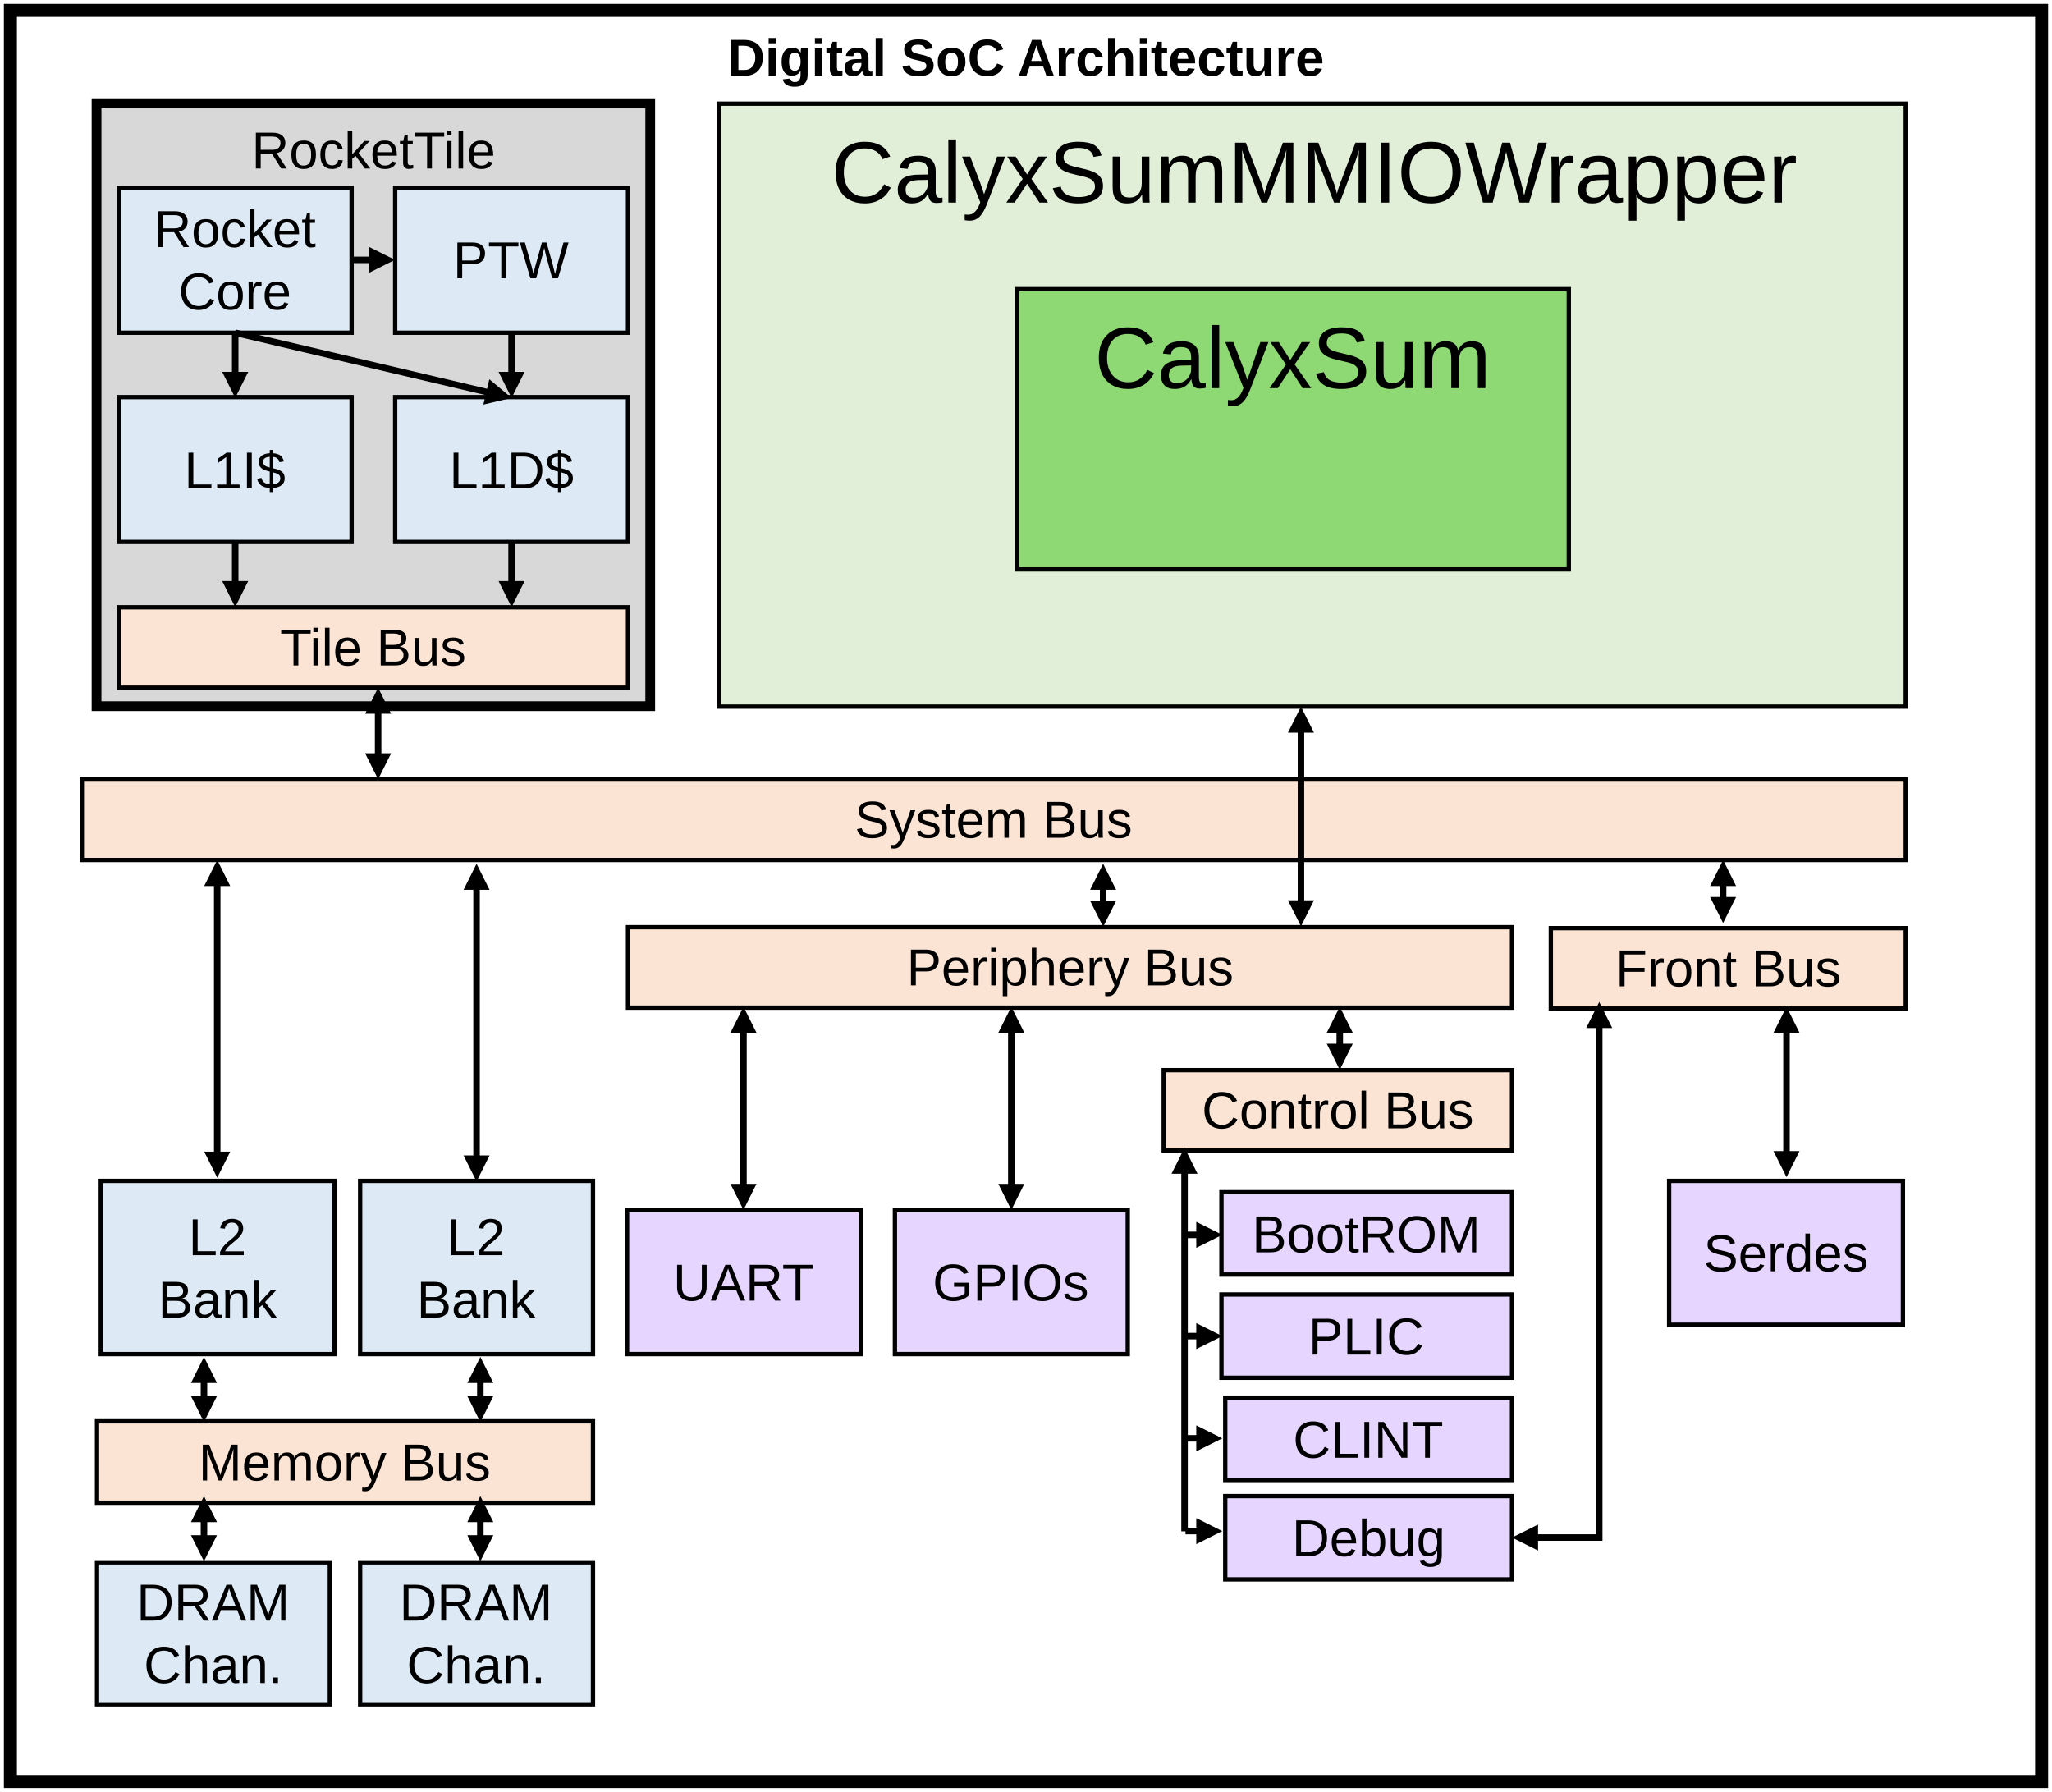
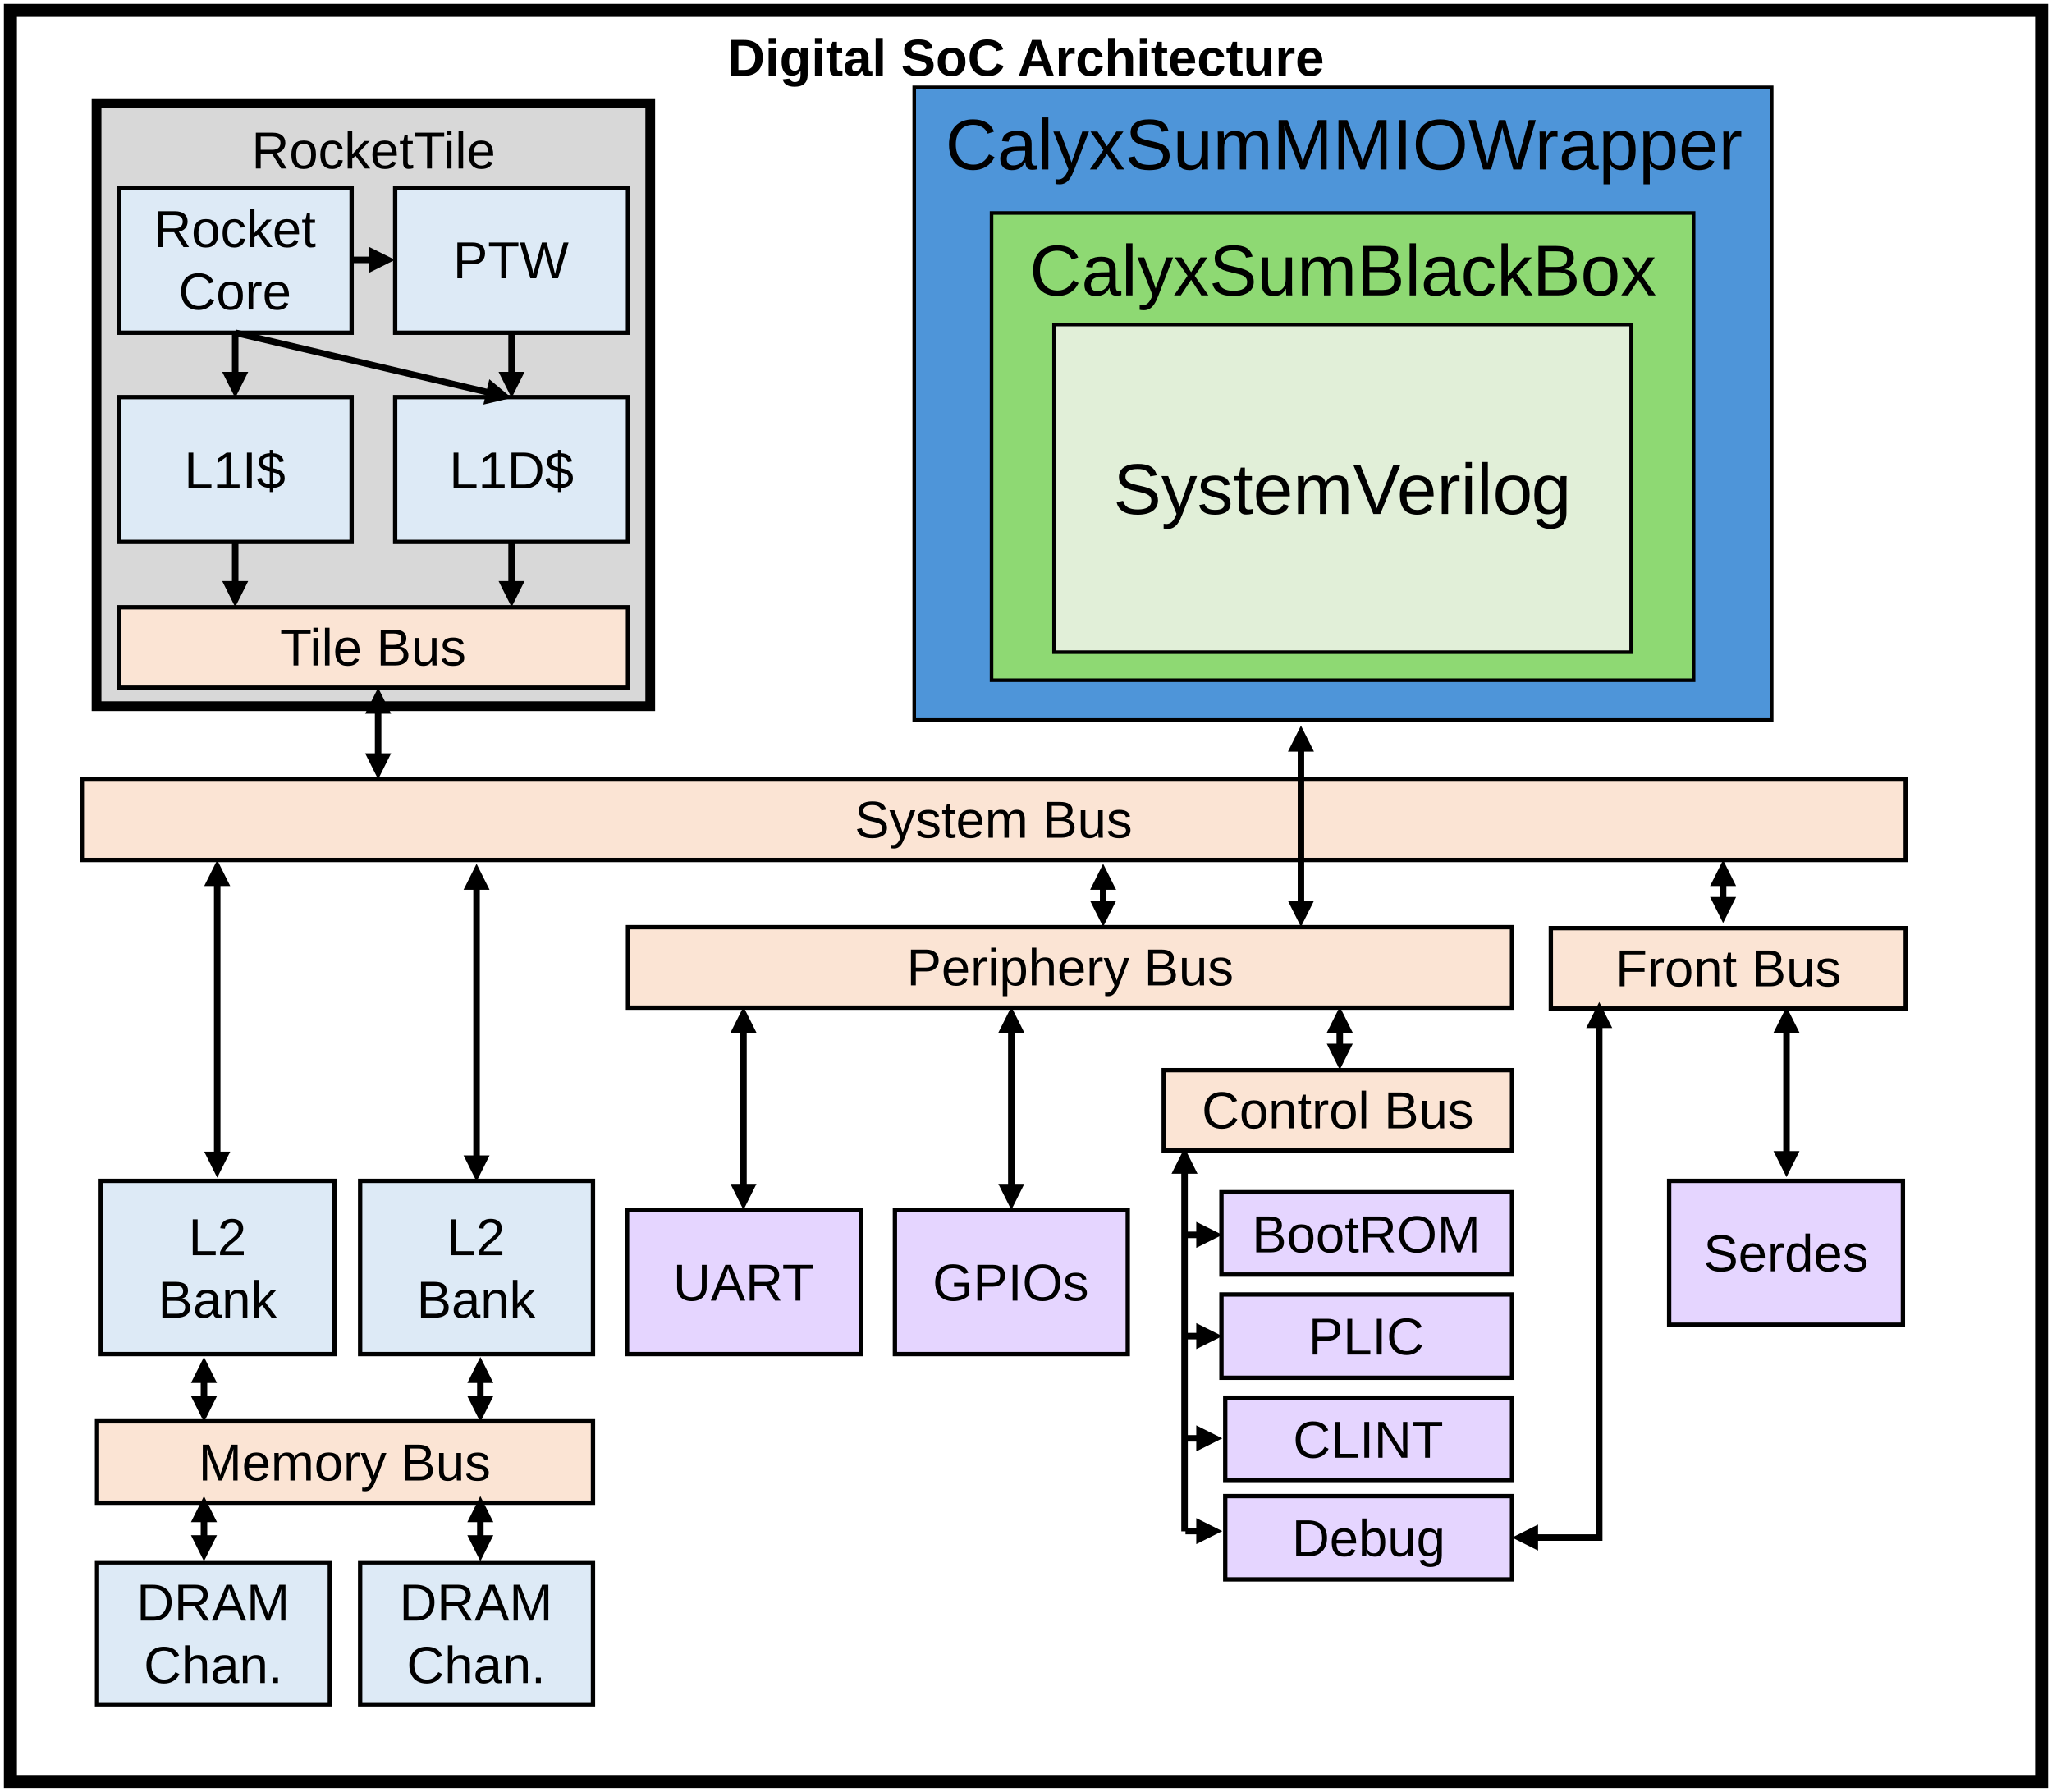
<svg xmlns="http://www.w3.org/2000/svg" width="2168" height="1893" xml:space="preserve" overflow="hidden">
  <g transform="translate(-412 -467)">
    <g>
      <rect x="423" y="478" width="2146" height="1871" stroke="#000000" stroke-width="13.75" stroke-linecap="butt" stroke-linejoin="miter" stroke-miterlimit="8" stroke-opacity="1" fill="none" />
      <text fill="#000000" fill-opacity="1" font-family="Arial,Arial_MSFontService,sans-serif" font-style="normal" font-variant="normal" font-weight="700" font-stretch="normal" font-size="55" text-anchor="start" direction="ltr" writing-mode="lr-tb" unicode-bidi="normal" text-decoration="none" transform="matrix(1 0 0 1 1180.54 547)">Digital SoC Architecture</text>
      <rect x="514" y="576" width="585" height="637" stroke="#000000" stroke-width="10.312" stroke-linecap="butt" stroke-linejoin="miter" stroke-miterlimit="8" stroke-opacity="1" fill="#D8D8D8" fill-opacity="1" />
      <text fill="#000000" fill-opacity="1" font-family="Arial,Arial_MSFontService,sans-serif" font-style="normal" font-variant="normal" font-weight="400" font-stretch="normal" font-size="55" text-anchor="start" direction="ltr" writing-mode="lr-tb" unicode-bidi="normal" text-decoration="none" transform="matrix(1 0 0 1 677.811 645)">RocketTile</text>
      <rect x="537.5" y="665.5" width="246" height="153" stroke="#000000" stroke-width="4.583" stroke-linecap="butt" stroke-linejoin="miter" stroke-miterlimit="8" stroke-opacity="1" fill="#DDEAF6" fill-opacity="1" />
      <text fill="#000000" fill-opacity="1" font-family="Arial,Arial_MSFontService,sans-serif" font-style="normal" font-variant="normal" font-weight="400" font-stretch="normal" font-size="55" text-anchor="start" direction="ltr" writing-mode="lr-tb" unicode-bidi="normal" text-decoration="none" transform="matrix(1 0 0 1 574.54 728)">Rocket</text>
      <text fill="#000000" fill-opacity="1" font-family="Arial,Arial_MSFontService,sans-serif" font-style="normal" font-variant="normal" font-weight="400" font-stretch="normal" font-size="55" text-anchor="start" direction="ltr" writing-mode="lr-tb" unicode-bidi="normal" text-decoration="none" transform="matrix(1 0 0 1 600.596 794)">Core</text>
      <rect x="829.5" y="665.5" width="246" height="153" stroke="#000000" stroke-width="4.583" stroke-linecap="butt" stroke-linejoin="miter" stroke-miterlimit="8" stroke-opacity="1" fill="#DDEAF6" fill-opacity="1" />
      <text fill="#000000" fill-opacity="1" font-family="Arial,Arial_MSFontService,sans-serif" font-style="normal" font-variant="normal" font-weight="400" font-stretch="normal" font-size="55" text-anchor="start" direction="ltr" writing-mode="lr-tb" unicode-bidi="normal" text-decoration="none" transform="matrix(1 0 0 1 890.697 761)">PTW</text>
      <rect x="537.5" y="886.5" width="246" height="153" stroke="#000000" stroke-width="4.583" stroke-linecap="butt" stroke-linejoin="miter" stroke-miterlimit="8" stroke-opacity="1" fill="#DDEAF6" fill-opacity="1" />
      <text fill="#000000" fill-opacity="1" font-family="Arial,Arial_MSFontService,sans-serif" font-style="normal" font-variant="normal" font-weight="400" font-stretch="normal" font-size="55" text-anchor="start" direction="ltr" writing-mode="lr-tb" unicode-bidi="normal" text-decoration="none" transform="matrix(1 0 0 1 606.623 983)">L1I$</text>
      <rect x="829.5" y="886.5" width="246" height="153" stroke="#000000" stroke-width="4.583" stroke-linecap="butt" stroke-linejoin="miter" stroke-miterlimit="8" stroke-opacity="1" fill="#DDEAF6" fill-opacity="1" />
      <text fill="#000000" fill-opacity="1" font-family="Arial,Arial_MSFontService,sans-serif" font-style="normal" font-variant="normal" font-weight="400" font-stretch="normal" font-size="55" text-anchor="start" direction="ltr" writing-mode="lr-tb" unicode-bidi="normal" text-decoration="none" transform="matrix(1 0 0 1 886.687 983)">L1D$</text>
      <path d="M783.5 738.062 806.38 738.063 806.38 744.938 783.5 744.937ZM801.797 727.75 829.297 741.5 801.797 755.25Z" fill="#000000" fill-rule="nonzero" fill-opacity="1" />
      <path d="M663.937 818.5 663.938 864.442 657.063 864.442 657.062 818.5ZM674.25 859.858 660.5 887.358 646.75 859.858Z" fill="#000000" fill-rule="nonzero" fill-opacity="1" />
      <path d="M955.938 818.5 955.938 864.442 949.063 864.442 949.063 818.5ZM966.25 859.858 952.5 887.358 938.75 859.858Z" fill="#000000" fill-rule="nonzero" fill-opacity="1" />
      <path d="M661.289 815.154 931.09 878.754 929.512 885.446 659.711 821.846ZM928.995 867.665 952.606 887.358 922.685 894.432Z" fill="#000000" fill-rule="nonzero" fill-opacity="1" />
      <rect x="537.5" y="1108.5" width="538" height="85" stroke="#000000" stroke-width="4.583" stroke-linecap="butt" stroke-linejoin="miter" stroke-miterlimit="8" stroke-opacity="1" fill="#FBE4D4" fill-opacity="1" />
      <text fill="#000000" fill-opacity="1" font-family="Arial,Arial_MSFontService,sans-serif" font-style="normal" font-variant="normal" font-weight="400" font-stretch="normal" font-size="55" text-anchor="start" direction="ltr" writing-mode="lr-tb" unicode-bidi="normal" text-decoration="none" transform="matrix(1 0 0 1 707.857 1170)">Tile Bus</text>
      <path d="M663.937 1039.5 663.938 1085.42 657.063 1085.42 657.062 1039.5ZM674.25 1080.84 660.5 1108.34 646.75 1080.84Z" fill="#000000" fill-rule="nonzero" fill-opacity="1" />
      <path d="M955.938 1039.5 955.938 1085.42 949.063 1085.42 949.063 1039.5ZM966.25 1080.84 952.5 1108.34 938.75 1080.84Z" fill="#000000" fill-rule="nonzero" fill-opacity="1" />
      <rect x="498.5" y="1290.5" width="1927" height="85" stroke="#000000" stroke-width="4.583" stroke-linecap="butt" stroke-linejoin="miter" stroke-miterlimit="8" stroke-opacity="1" fill="#FBE4D4" fill-opacity="1" />
      <text fill="#000000" fill-opacity="1" font-family="Arial,Arial_MSFontService,sans-serif" font-style="normal" font-variant="normal" font-weight="400" font-stretch="normal" font-size="55" text-anchor="start" direction="ltr" writing-mode="lr-tb" unicode-bidi="normal" text-decoration="none" transform="matrix(1 0 0 1 1314.95 1352)">System Bus</text>
      <rect x="1075.5" y="1446.5" width="934" height="85" stroke="#000000" stroke-width="4.583" stroke-linecap="butt" stroke-linejoin="miter" stroke-miterlimit="8" stroke-opacity="1" fill="#FBE4D4" fill-opacity="1" />
      <text fill="#000000" fill-opacity="1" font-family="Arial,Arial_MSFontService,sans-serif" font-style="normal" font-variant="normal" font-weight="400" font-stretch="normal" font-size="55" text-anchor="start" direction="ltr" writing-mode="lr-tb" unicode-bidi="normal" text-decoration="none" transform="matrix(1 0 0 1 1369.93 1508)">Periphery Bus</text>
      <rect x="1641.5" y="1597.5" width="368" height="85" stroke="#000000" stroke-width="4.583" stroke-linecap="butt" stroke-linejoin="miter" stroke-miterlimit="8" stroke-opacity="1" fill="#FBE4D4" fill-opacity="1" />
      <text fill="#000000" fill-opacity="1" font-family="Arial,Arial_MSFontService,sans-serif" font-style="normal" font-variant="normal" font-weight="400" font-stretch="normal" font-size="55" text-anchor="start" direction="ltr" writing-mode="lr-tb" unicode-bidi="normal" text-decoration="none" transform="matrix(1 0 0 1 1681.71 1659)">Control Bus</text>
      <rect x="2050.5" y="1447.5" width="375" height="85" stroke="#000000" stroke-width="4.583" stroke-linecap="butt" stroke-linejoin="miter" stroke-miterlimit="8" stroke-opacity="1" fill="#FBE4D4" fill-opacity="1" />
      <text fill="#000000" fill-opacity="1" font-family="Arial,Arial_MSFontService,sans-serif" font-style="normal" font-variant="normal" font-weight="400" font-stretch="normal" font-size="55" text-anchor="start" direction="ltr" writing-mode="lr-tb" unicode-bidi="normal" text-decoration="none" transform="matrix(1 0 0 1 2118.78 1509)">Front Bus</text>
      <rect x="1074.5" y="1745.5" width="247" height="152" stroke="#000000" stroke-width="4.583" stroke-linecap="butt" stroke-linejoin="miter" stroke-miterlimit="8" stroke-opacity="1" fill="#E5D5FF" fill-opacity="1" />
      <text fill="#000000" fill-opacity="1" font-family="Arial,Arial_MSFontService,sans-serif" font-style="normal" font-variant="normal" font-weight="400" font-stretch="normal" font-size="55" text-anchor="start" direction="ltr" writing-mode="lr-tb" unicode-bidi="normal" text-decoration="none" transform="matrix(1 0 0 1 1123.14 1841)">UART</text>
      <rect x="1357.5" y="1745.5" width="246" height="152" stroke="#000000" stroke-width="4.583" stroke-linecap="butt" stroke-linejoin="miter" stroke-miterlimit="8" stroke-opacity="1" fill="#E5D5FF" fill-opacity="1" />
      <text fill="#000000" fill-opacity="1" font-family="Arial,Arial_MSFontService,sans-serif" font-style="normal" font-variant="normal" font-weight="400" font-stretch="normal" font-size="55" text-anchor="start" direction="ltr" writing-mode="lr-tb" unicode-bidi="normal" text-decoration="none" transform="matrix(1 0 0 1 1397.31 1841)">GPIOs</text>
      <path d="M1200.94 1553.42 1200.94 1722.28 1194.06 1722.28 1194.06 1553.42ZM1183.75 1558 1197.5 1530.5 1211.25 1558ZM1211.25 1717.69 1197.5 1745.19 1183.75 1717.69Z" fill="#000000" fill-rule="nonzero" fill-opacity="1" />
      <path d="M1483.94 1553.42 1483.94 1722.28 1477.06 1722.28 1477.06 1553.42ZM1466.75 1558 1480.5 1530.5 1494.25 1558ZM1494.25 1717.69 1480.5 1745.19 1466.75 1717.69Z" fill="#000000" fill-rule="nonzero" fill-opacity="1" />
      <rect x="518.5" y="1714.5" width="247" height="183" stroke="#000000" stroke-width="4.583" stroke-linecap="butt" stroke-linejoin="miter" stroke-miterlimit="8" stroke-opacity="1" fill="#DDEAF6" fill-opacity="1" />
      <text fill="#000000" fill-opacity="1" font-family="Arial,Arial_MSFontService,sans-serif" font-style="normal" font-variant="normal" font-weight="400" font-stretch="normal" font-size="55" text-anchor="start" direction="ltr" writing-mode="lr-tb" unicode-bidi="normal" text-decoration="none" transform="matrix(1 0 0 1 611.131 1793)">L2 </text>
      <text fill="#000000" fill-opacity="1" font-family="Arial,Arial_MSFontService,sans-serif" font-style="normal" font-variant="normal" font-weight="400" font-stretch="normal" font-size="55" text-anchor="start" direction="ltr" writing-mode="lr-tb" unicode-bidi="normal" text-decoration="none" transform="matrix(1 0 0 1 579.048 1859)">Bank</text>
      <rect x="792.5" y="1714.5" width="246" height="183" stroke="#000000" stroke-width="4.583" stroke-linecap="butt" stroke-linejoin="miter" stroke-miterlimit="8" stroke-opacity="1" fill="#DDEAF6" fill-opacity="1" />
      <text fill="#000000" fill-opacity="1" font-family="Arial,Arial_MSFontService,sans-serif" font-style="normal" font-variant="normal" font-weight="400" font-stretch="normal" font-size="55" text-anchor="start" direction="ltr" writing-mode="lr-tb" unicode-bidi="normal" text-decoration="none" transform="matrix(1 0 0 1 884.362 1793)">L2 </text>
      <text fill="#000000" fill-opacity="1" font-family="Arial,Arial_MSFontService,sans-serif" font-style="normal" font-variant="normal" font-weight="400" font-stretch="normal" font-size="55" text-anchor="start" direction="ltr" writing-mode="lr-tb" unicode-bidi="normal" text-decoration="none" transform="matrix(1 0 0 1 852.279 1859)">Bank</text>
      <path d="M644.937 1398.42 644.938 1688.23 638.063 1688.23 638.062 1398.42ZM627.75 1403 641.5 1375.5 655.25 1403ZM655.25 1683.64 641.5 1711.14 627.75 1683.64Z" fill="#000000" fill-rule="nonzero" fill-opacity="1" />
      <path d="M918.937 1402.42 918.938 1692.23 912.063 1692.23 912.062 1402.42ZM901.75 1407 915.5 1379.5 929.25 1407ZM929.25 1687.64 915.5 1715.14 901.75 1687.64Z" fill="#000000" fill-rule="nonzero" fill-opacity="1" />
      <path d="M814.938 1216.42 814.938 1267.34 808.063 1267.34 808.063 1216.42ZM797.75 1221 811.5 1193.5 825.25 1221ZM825.25 1262.75 811.5 1290.25 797.75 1262.75Z" fill="#000000" fill-rule="nonzero" fill-opacity="1" />
-       <rect x="1171.5" y="576.5" width="1254" height="637" stroke="#000000" stroke-width="4.583" stroke-linecap="butt" stroke-linejoin="miter" stroke-miterlimit="8" stroke-opacity="1" fill="#E1EFD8" fill-opacity="1" />
-       <text fill="#000000" fill-opacity="1" font-family="Arial,Arial_MSFontService,sans-serif" font-style="normal" font-variant="normal" font-weight="400" font-stretch="normal" font-size="92" text-anchor="start" direction="ltr" writing-mode="lr-tb" unicode-bidi="normal" text-decoration="none" transform="matrix(1 0 0 1 1290.16 681)">CalyxSumMMIOWrapper</text>
-       <path d="M1789.94 1236.42 1789.94 1422.69 1783.06 1422.69 1783.06 1236.42ZM1772.75 1241 1786.5 1213.5 1800.25 1241ZM1800.25 1418.1 1786.5 1445.6 1772.75 1418.1Z" fill="#000000" fill-rule="nonzero" fill-opacity="1" />
+       <path d="M1789.94 1256.42 1789.94 1423.25 1783.06 1423.25 1783.06 1256.42ZM1772.75 1261 1786.5 1233.5 1800.25 1261ZM1800.25 1418.66 1786.5 1446.16 1772.75 1418.66Z" fill="#000000" fill-rule="nonzero" fill-opacity="1" />
      <path d="M1580.94 1402.42 1580.94 1423.21 1574.06 1423.21 1574.06 1402.42ZM1563.75 1407 1577.5 1379.5 1591.25 1407ZM1591.25 1418.62 1577.5 1446.12 1563.75 1418.62Z" fill="#000000" fill-rule="nonzero" fill-opacity="1" />
      <path d="M2235.94 1398.42 2235.94 1419.21 2229.06 1419.21 2229.06 1398.42ZM2218.75 1403 2232.5 1375.5 2246.25 1403ZM2246.25 1414.62 2232.5 1442.12 2218.75 1414.62Z" fill="#000000" fill-rule="nonzero" fill-opacity="1" />
      <path d="M1830.94 1553.42 1830.94 1574.21 1824.06 1574.21 1824.06 1553.42ZM1813.75 1558 1827.5 1530.5 1841.25 1558ZM1841.25 1569.62 1827.5 1597.12 1813.75 1569.62Z" fill="#000000" fill-rule="nonzero" fill-opacity="1" />
      <rect x="1702.5" y="1726.5" width="307" height="87" stroke="#000000" stroke-width="4.583" stroke-linecap="butt" stroke-linejoin="miter" stroke-miterlimit="8" stroke-opacity="1" fill="#E5D5FF" fill-opacity="1" />
      <text fill="#000000" fill-opacity="1" font-family="Arial,Arial_MSFontService,sans-serif" font-style="normal" font-variant="normal" font-weight="400" font-stretch="normal" font-size="55" text-anchor="start" direction="ltr" writing-mode="lr-tb" unicode-bidi="normal" text-decoration="none" transform="matrix(1 0 0 1 1734.76 1790)">BootROM</text>
      <rect x="1702.5" y="1834.5" width="307" height="88" stroke="#000000" stroke-width="4.583" stroke-linecap="butt" stroke-linejoin="miter" stroke-miterlimit="8" stroke-opacity="1" fill="#E5D5FF" fill-opacity="1" />
      <text fill="#000000" fill-opacity="1" font-family="Arial,Arial_MSFontService,sans-serif" font-style="normal" font-variant="normal" font-weight="400" font-stretch="normal" font-size="55" text-anchor="start" direction="ltr" writing-mode="lr-tb" unicode-bidi="normal" text-decoration="none" transform="matrix(1 0 0 1 1794.34 1898)">PLIC</text>
      <rect x="1706.5" y="1943.5" width="303" height="87" stroke="#000000" stroke-width="4.583" stroke-linecap="butt" stroke-linejoin="miter" stroke-miterlimit="8" stroke-opacity="1" fill="#E5D5FF" fill-opacity="1" />
      <text fill="#000000" fill-opacity="1" font-family="Arial,Arial_MSFontService,sans-serif" font-style="normal" font-variant="normal" font-weight="400" font-stretch="normal" font-size="55" text-anchor="start" direction="ltr" writing-mode="lr-tb" unicode-bidi="normal" text-decoration="none" transform="matrix(1 0 0 1 1778.09 2007)">CLINT</text>
      <rect x="1706.5" y="2047.5" width="303" height="88" stroke="#000000" stroke-width="4.583" stroke-linecap="butt" stroke-linejoin="miter" stroke-miterlimit="8" stroke-opacity="1" fill="#E5D5FF" fill-opacity="1" />
      <text fill="#000000" fill-opacity="1" font-family="Arial,Arial_MSFontService,sans-serif" font-style="normal" font-variant="normal" font-weight="400" font-stretch="normal" font-size="55" text-anchor="start" direction="ltr" writing-mode="lr-tb" unicode-bidi="normal" text-decoration="none" transform="matrix(1 0 0 1 1776.95 2111)">Debug</text>
      <path d="M1664.5 1768.06 1680.47 1768.06 1680.47 1774.94 1664.5 1774.94ZM1675.89 1757.75 1703.39 1771.5 1675.89 1785.25Z" fill="#000000" fill-rule="nonzero" fill-opacity="1" />
      <path d="M1666.94 1702.42 1666.94 2084.75 1660.06 2084.75 1660.06 1702.42ZM1649.75 1707 1663.5 1679.5 1677.25 1707Z" fill="#000000" fill-rule="nonzero" fill-opacity="1" />
      <path d="M1664.5 1875.06 1680.47 1875.06 1680.47 1881.94 1664.5 1881.94ZM1675.89 1864.75 1703.39 1878.5 1675.89 1892.25Z" fill="#000000" fill-rule="nonzero" fill-opacity="1" />
      <path d="M1664.5 1983.06 1680.47 1983.06 1680.47 1989.94 1664.5 1989.94ZM1675.89 1972.75 1703.39 1986.5 1675.89 2000.25Z" fill="#000000" fill-rule="nonzero" fill-opacity="1" />
      <path d="M1664.5 2081.06 1680.47 2081.06 1680.47 2087.94 1664.5 2087.94ZM1675.89 2070.75 1703.39 2084.5 1675.89 2098.25Z" fill="#000000" fill-rule="nonzero" fill-opacity="1" />
      <rect x="2175.5" y="1714.5" width="247" height="152" stroke="#000000" stroke-width="4.583" stroke-linecap="butt" stroke-linejoin="miter" stroke-miterlimit="8" stroke-opacity="1" fill="#E5D5FF" fill-opacity="1" />
      <text fill="#000000" fill-opacity="1" font-family="Arial,Arial_MSFontService,sans-serif" font-style="normal" font-variant="normal" font-weight="400" font-stretch="normal" font-size="55" text-anchor="start" direction="ltr" writing-mode="lr-tb" unicode-bidi="normal" text-decoration="none" transform="matrix(1 0 0 1 2211.82 1810)">Serdes</text>
      <path d="M22.917-3.438 95.573-3.438 95.573 542.89 88.698 542.89 88.698 0 92.136 3.438 22.917 3.438ZM27.5 13.75 0 0 27.5-13.75ZM105.886 538.307 92.136 565.807 78.386 538.307Z" fill="#000000" fill-rule="nonzero" fill-opacity="1" transform="matrix(1 -1.22465e-16 -1.22465e-16 -1 2009.5 2091.31)" />
      <path d="M2302.94 1553.42 2302.94 1687.63 2296.06 1687.63 2296.06 1553.42ZM2285.75 1558 2299.5 1530.5 2313.25 1558ZM2313.25 1683.05 2299.5 1710.55 2285.75 1683.05Z" fill="#000000" fill-rule="nonzero" fill-opacity="1" />
      <rect x="514.5" y="1968.5" width="524" height="86" stroke="#000000" stroke-width="4.583" stroke-linecap="butt" stroke-linejoin="miter" stroke-miterlimit="8" stroke-opacity="1" fill="#FBE4D4" fill-opacity="1" />
      <text fill="#000000" fill-opacity="1" font-family="Arial,Arial_MSFontService,sans-serif" font-style="normal" font-variant="normal" font-weight="400" font-stretch="normal" font-size="55" text-anchor="start" direction="ltr" writing-mode="lr-tb" unicode-bidi="normal" text-decoration="none" transform="matrix(1 0 0 1 621.744 2031)">Memory Bus</text>
      <path d="M630.937 1923.42 630.938 1946.42 624.063 1946.42 624.062 1923.42ZM613.75 1928 627.5 1900.5 641.25 1928ZM641.25 1941.84 627.5 1969.34 613.75 1941.84Z" fill="#000000" fill-rule="nonzero" fill-opacity="1" />
      <path d="M922.938 1923.42 922.938 1946.42 916.063 1946.42 916.063 1923.42ZM905.75 1928 919.5 1900.5 933.25 1928ZM933.25 1941.84 919.5 1969.34 905.75 1941.84Z" fill="#000000" fill-rule="nonzero" fill-opacity="1" />
      <rect x="792.5" y="2117.5" width="246" height="150" stroke="#000000" stroke-width="4.583" stroke-linecap="butt" stroke-linejoin="miter" stroke-miterlimit="8" stroke-opacity="1" fill="#DDEAF6" fill-opacity="1" />
      <text fill="#000000" fill-opacity="1" font-family="Arial,Arial_MSFontService,sans-serif" font-style="normal" font-variant="normal" font-weight="400" font-stretch="normal" font-size="55" text-anchor="start" direction="ltr" writing-mode="lr-tb" unicode-bidi="normal" text-decoration="none" transform="matrix(1 0 0 1 833.946 2179)">DRAM </text>
      <text fill="#000000" fill-opacity="1" font-family="Arial,Arial_MSFontService,sans-serif" font-style="normal" font-variant="normal" font-weight="400" font-stretch="normal" font-size="55" text-anchor="start" direction="ltr" writing-mode="lr-tb" unicode-bidi="normal" text-decoration="none" transform="matrix(1 0 0 1 841.669 2245)">Chan.</text>
      <rect x="514.5" y="2117.5" width="246" height="150" stroke="#000000" stroke-width="4.583" stroke-linecap="butt" stroke-linejoin="miter" stroke-miterlimit="8" stroke-opacity="1" fill="#DDEAF6" fill-opacity="1" />
      <text fill="#000000" fill-opacity="1" font-family="Arial,Arial_MSFontService,sans-serif" font-style="normal" font-variant="normal" font-weight="400" font-stretch="normal" font-size="55" text-anchor="start" direction="ltr" writing-mode="lr-tb" unicode-bidi="normal" text-decoration="none" transform="matrix(1 0 0 1 556.209 2179)">DRAM </text>
      <text fill="#000000" fill-opacity="1" font-family="Arial,Arial_MSFontService,sans-serif" font-style="normal" font-variant="normal" font-weight="400" font-stretch="normal" font-size="55" text-anchor="start" direction="ltr" writing-mode="lr-tb" unicode-bidi="normal" text-decoration="none" transform="matrix(1 0 0 1 563.932 2245)">Chan.</text>
      <path d="M630.937 2070.42 630.938 2093.42 624.063 2093.42 624.062 2070.42ZM613.75 2075 627.5 2047.5 641.25 2075ZM641.25 2088.84 627.5 2116.34 613.75 2088.84Z" fill="#000000" fill-rule="nonzero" fill-opacity="1" />
      <path d="M922.938 2070.42 922.938 2093.42 916.063 2093.42 916.063 2070.42ZM905.75 2075 919.5 2047.5 933.25 2075ZM933.25 2088.84 919.5 2116.34 905.75 2088.84Z" fill="#000000" fill-rule="nonzero" fill-opacity="1" />
-       <rect x="1486.5" y="772.5" width="583" height="296" stroke="#000000" stroke-width="4.583" stroke-linecap="butt" stroke-linejoin="miter" stroke-miterlimit="8" stroke-opacity="1" fill="#8ED973" fill-opacity="1" />
-       <text fill="#000000" fill-opacity="1" font-family="Arial,Arial_MSFontService,sans-serif" font-style="normal" font-variant="normal" font-weight="400" font-stretch="normal" font-size="92" text-anchor="start" direction="ltr" writing-mode="lr-tb" unicode-bidi="normal" text-decoration="none" transform="matrix(1 0 0 1 1568.25 877)">CalyxSum</text>
+       <g>
+         <g>
+           <g>
+             <path d="M1089.04 686.06 1993.9 686.06 1993.9 1354.4 1089.04 1354.4Z" stroke="#000000" stroke-width="3.777" stroke-linecap="butt" stroke-linejoin="miter" stroke-miterlimit="8" stroke-opacity="1" fill="#4E95D9" fill-rule="nonzero" fill-opacity="1" transform="matrix(1.0012 0 0 1 287.56 -126.759)" />
+             <text fill="#000000" fill-opacity="1" font-family="Arial,Arial_MSFontService,sans-serif" font-style="normal" font-variant="normal" font-weight="400" font-stretch="normal" font-size="92" text-anchor="start" direction="ltr" writing-mode="lr-tb" unicode-bidi="normal" text-decoration="none" transform="matrix(0.825088 0 0 0.824096 1410.79 646)">CalyxSumMMIOWrapper</text>
+             <path d="M1170.63 818.74 1911.49 818.74 1911.49 1312.37 1170.63 1312.37Z" stroke="#000000" stroke-width="3.777" stroke-linecap="butt" stroke-linejoin="miter" stroke-miterlimit="8" stroke-opacity="1" fill="#8ED973" fill-rule="nonzero" fill-opacity="1" transform="matrix(1.0012 0 0 1 287.56 -126.759)" />
+             <text fill="#000000" fill-opacity="1" font-family="Arial,Arial_MSFontService,sans-serif" font-style="normal" font-variant="normal" font-weight="400" font-stretch="normal" font-size="92" text-anchor="start" direction="ltr" writing-mode="lr-tb" unicode-bidi="normal" text-decoration="none" transform="matrix(0.825088 0 0 0.824096 1499.69 779)">CalyxSumBlackBox</text>
+             <path d="M1236.56 936.586 1845.56 936.586 1845.56 1282.71 1236.56 1282.71Z" stroke="#000000" stroke-width="3.777" stroke-linecap="butt" stroke-linejoin="miter" stroke-miterlimit="8" stroke-opacity="1" fill="#E1EFD8" fill-rule="nonzero" fill-opacity="1" transform="matrix(1.0012 0 0 1 287.56 -126.759)" />
+             <text fill="#000000" fill-opacity="1" font-family="Arial,Arial_MSFontService,sans-serif" font-style="normal" font-variant="normal" font-weight="400" font-stretch="normal" font-size="92" text-anchor="start" direction="ltr" writing-mode="lr-tb" unicode-bidi="normal" text-decoration="none" transform="matrix(0.825088 0 0 0.824096 1588.29 1010)">SystemVerilo</text>
+             <text fill="#000000" fill-opacity="1" font-family="Arial,Arial_MSFontService,sans-serif" font-style="normal" font-variant="normal" font-weight="400" font-stretch="normal" font-size="92" text-anchor="start" direction="ltr" writing-mode="lr-tb" unicode-bidi="normal" text-decoration="none" transform="matrix(0.825088 0 0 0.824096 2029.87 1010)">g</text>
+           </g>
+         </g>
+       </g>
    </g>
  </g>
</svg>
